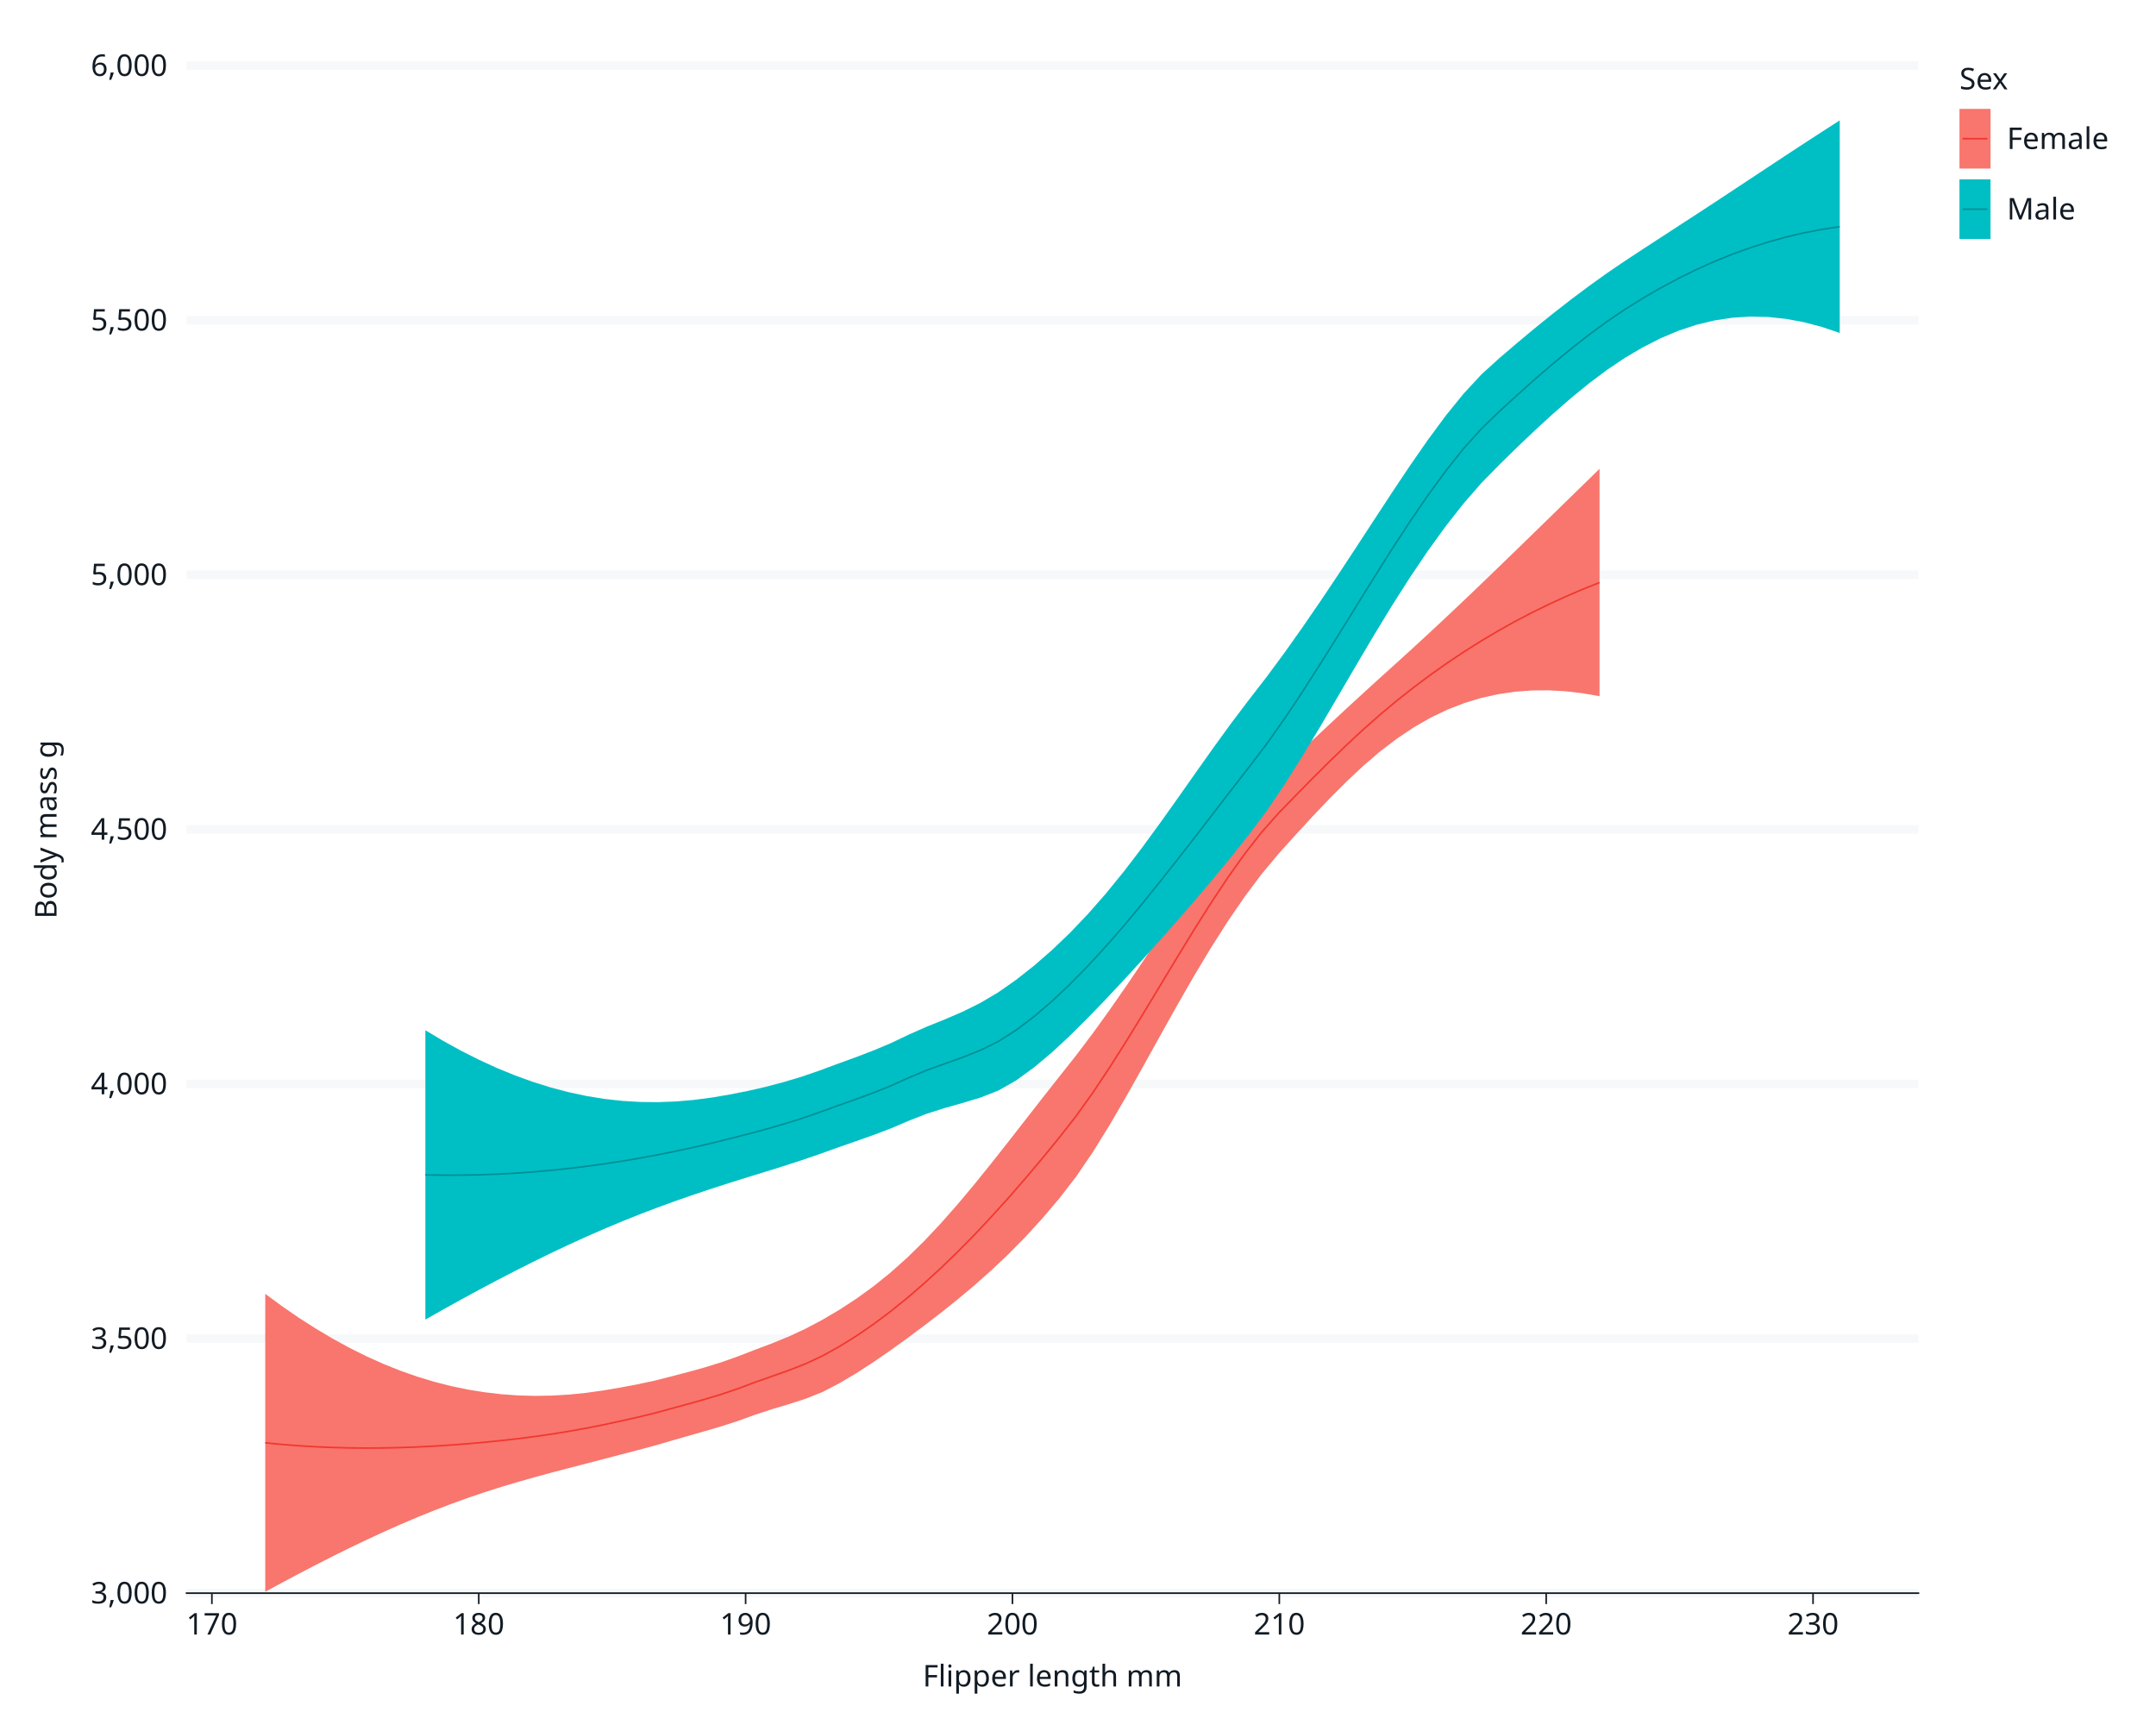
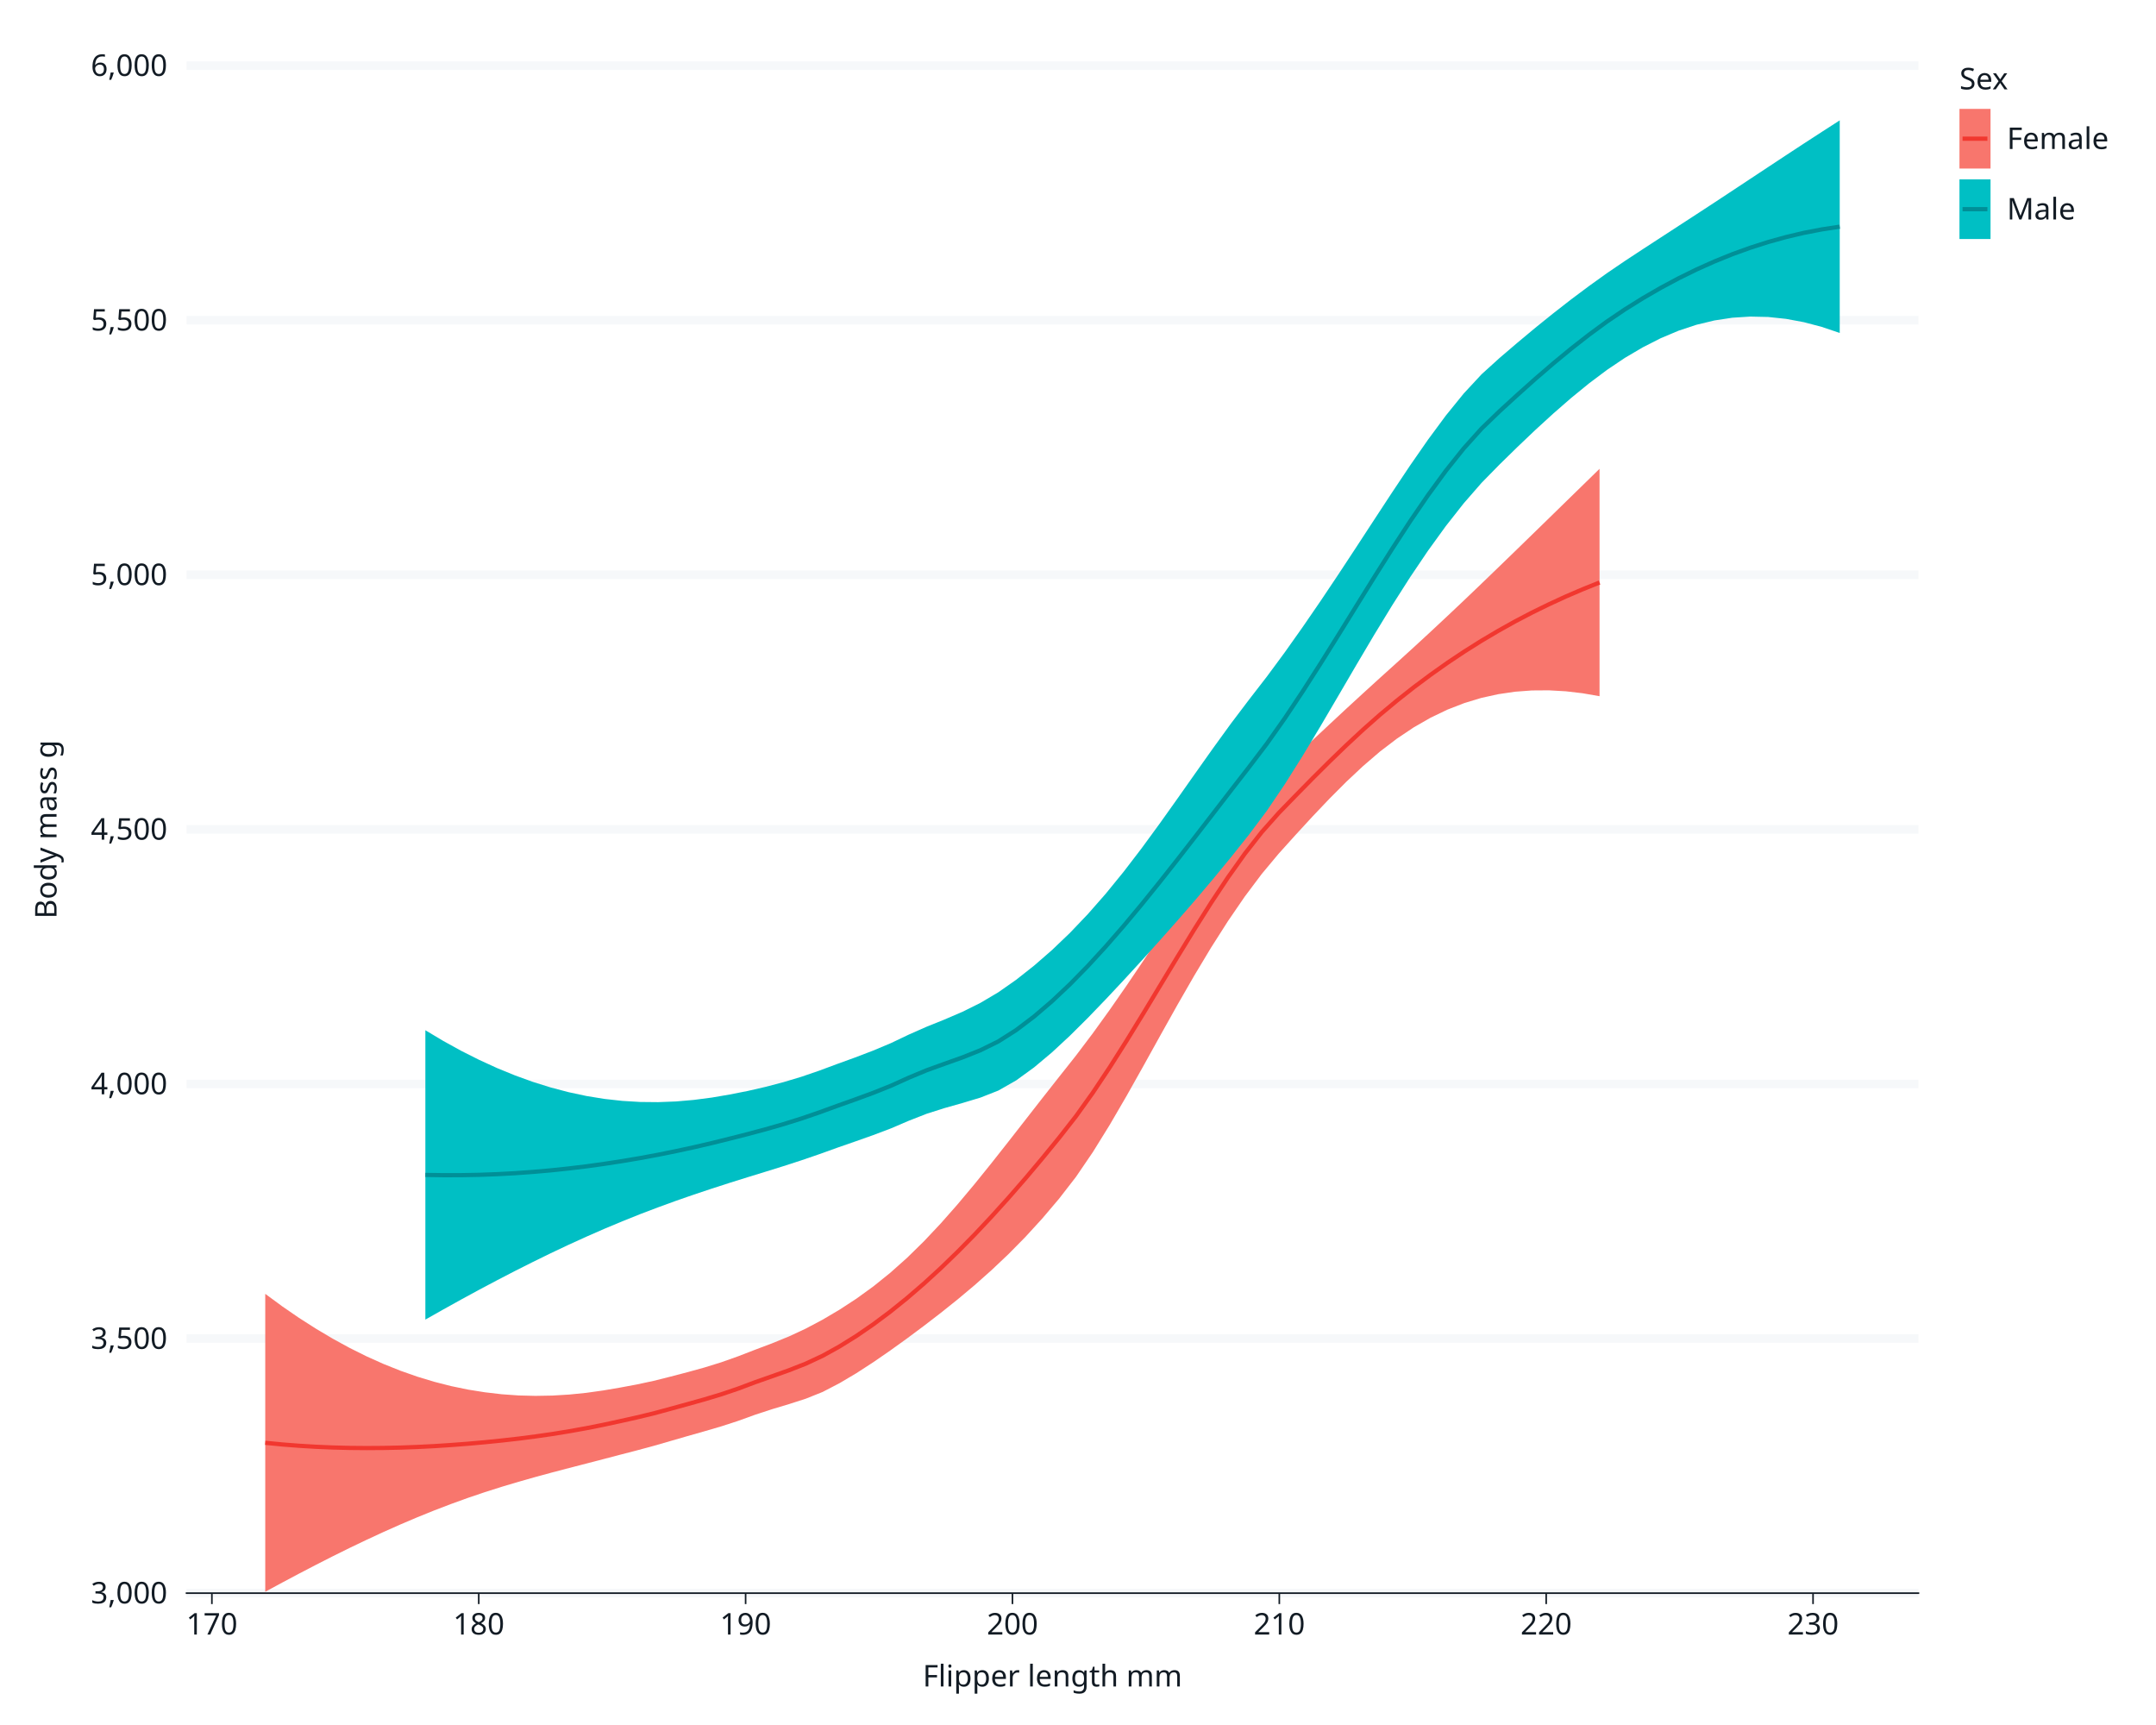
<svg xmlns="http://www.w3.org/2000/svg" class="svglite" data-engine-version="2.0" width="720.00pt" height="576.00pt" viewBox="0 0 720.00 576.00">
  <defs>
    <style type="text/css">
    .svglite line, .svglite polyline, .svglite polygon, .svglite path, .svglite rect, .svglite circle {
      fill: none;
      stroke: #000000;
      stroke-linecap: round;
      stroke-linejoin: round;
      stroke-miterlimit: 10.00;
    }
  </style>
  </defs>
  <rect width="100%" height="100%" style="stroke: none; fill: #FFFFFF;" />
  <defs>
    <clipPath id="cpMC4wMHw3MjAuMDB8MC4wMHw1NzYuMDA=">
      <rect x="0.00" y="0.00" width="720.00" height="576.00" />
    </clipPath>
  </defs>
  <g clip-path="url(#cpMC4wMHw3MjAuMDB8MC4wMHw1NzYuMDA=)">
    <rect x="0" y="0.00" width="720.00" height="576.00" style="stroke-width: 1.07; stroke: #FFFFFF; fill: #FFFFFF;" />
    <rect x="62.29" y="21.92" width="578.37" height="510.05" style="stroke-width: 1.07; stroke: #FFFFFF; fill: #FFFFFF;" />
    <polyline points="115.32,531.97 115.32,21.92 " style="stroke-width: 2.84; stroke: none; stroke-linecap: butt;" />
    <polyline points="204.44,531.97 204.44,21.92 " style="stroke-width: 2.84; stroke: none; stroke-linecap: butt;" />
    <polyline points="293.55,531.97 293.55,21.92 " style="stroke-width: 2.84; stroke: none; stroke-linecap: butt;" />
    <polyline points="382.67,531.97 382.67,21.92 " style="stroke-width: 2.84; stroke: none; stroke-linecap: butt;" />
    <polyline points="471.79,531.97 471.79,21.92 " style="stroke-width: 2.84; stroke: none; stroke-linecap: butt;" />
    <polyline points="560.91,531.97 560.91,21.92 " style="stroke-width: 2.84; stroke: none; stroke-linecap: butt;" />
    <polyline points="62.29,531.97 640.67,531.97 " style="stroke-width: 2.84; stroke: #F6F8FA; stroke-linecap: butt;" />
    <polyline points="62.29,446.96 640.67,446.96 " style="stroke-width: 2.84; stroke: #F6F8FA; stroke-linecap: butt;" />
    <polyline points="62.29,361.95 640.67,361.95 " style="stroke-width: 2.84; stroke: #F6F8FA; stroke-linecap: butt;" />
    <polyline points="62.29,276.94 640.67,276.94 " style="stroke-width: 2.84; stroke: #F6F8FA; stroke-linecap: butt;" />
    <polyline points="62.29,191.93 640.67,191.93 " style="stroke-width: 2.84; stroke: #F6F8FA; stroke-linecap: butt;" />
    <polyline points="62.29,106.93 640.67,106.93 " style="stroke-width: 2.84; stroke: #F6F8FA; stroke-linecap: butt;" />
    <polyline points="62.29,21.92 640.67,21.92 " style="stroke-width: 2.84; stroke: #F6F8FA; stroke-linecap: butt;" />
    <polyline points="70.76,531.97 70.76,21.92 " style="stroke-width: 2.84; stroke: none; stroke-linecap: butt;" />
    <polyline points="159.88,531.97 159.88,21.92 " style="stroke-width: 2.84; stroke: none; stroke-linecap: butt;" />
    <polyline points="249.00,531.97 249.00,21.92 " style="stroke-width: 2.84; stroke: none; stroke-linecap: butt;" />
    <polyline points="338.11,531.97 338.11,21.92 " style="stroke-width: 2.84; stroke: none; stroke-linecap: butt;" />
    <polyline points="427.23,531.97 427.23,21.92 " style="stroke-width: 2.84; stroke: none; stroke-linecap: butt;" />
    <polyline points="516.35,531.97 516.35,21.92 " style="stroke-width: 2.84; stroke: none; stroke-linecap: butt;" />
    <polyline points="605.47,531.97 605.47,21.92 " style="stroke-width: 2.84; stroke: none; stroke-linecap: butt;" />
    <polygon points="88.58,432.03 94.22,436.18 99.86,440.06 105.51,443.67 111.15,447.02 116.79,450.10 122.43,452.91 128.07,455.44 133.71,457.70 139.35,459.68 144.99,461.39 150.63,462.83 156.27,464.00 161.91,464.90 167.55,465.56 173.19,465.96 178.83,466.10 184.47,466.00 190.11,465.66 195.75,465.09 201.39,464.30 207.03,463.34 212.67,462.29 218.31,461.08 223.95,459.66 229.59,458.19 235.23,456.63 240.87,454.88 246.51,452.88 252.15,450.70 257.79,448.57 263.44,446.27 269.08,443.64 274.72,440.65 280.36,437.32 286.00,433.64 291.64,429.56 297.28,425.02 302.92,420.00 308.56,414.47 314.20,408.48 319.84,402.08 325.48,395.35 331.12,388.36 336.76,381.21 342.40,373.98 348.04,366.75 353.68,359.59 359.32,352.47 364.96,345.00 370.60,337.18 376.24,329.07 381.88,320.73 387.52,312.21 393.16,303.60 398.80,294.99 404.44,286.53 410.08,278.38 415.72,270.76 421.37,263.87 427.01,257.92 432.65,252.55 438.29,247.21 443.93,241.92 449.57,236.67 455.21,231.49 460.85,226.35 466.49,221.26 472.13,216.13 477.77,210.93 483.41,205.66 489.05,200.33 494.69,194.94 500.33,189.50 505.97,184.04 511.61,178.55 517.25,173.06 522.89,167.55 528.53,162.05 534.17,156.54 534.17,232.47 528.53,231.49 522.89,230.83 517.25,230.51 511.61,230.55 505.97,230.97 500.33,231.80 494.69,233.04 489.05,234.75 483.41,236.94 477.77,239.64 472.13,242.87 466.49,246.65 460.85,250.95 455.21,255.79 449.57,261.08 443.93,266.74 438.29,272.67 432.65,278.80 427.01,285.06 421.37,291.81 415.72,299.34 410.08,307.57 404.44,316.42 398.80,325.81 393.16,335.62 387.52,345.70 381.88,355.87 376.24,365.91 370.60,375.60 364.96,384.70 359.32,392.98 353.68,400.26 348.04,406.91 342.40,413.07 336.76,418.79 331.12,424.12 325.48,429.13 319.84,433.86 314.20,438.37 308.56,442.71 302.92,446.91 297.28,450.97 291.64,454.86 286.00,458.52 280.36,461.86 274.72,464.79 269.08,467.05 263.44,468.86 257.79,470.56 252.15,472.41 246.51,474.45 240.87,476.28 235.23,477.93 229.59,479.53 223.95,481.16 218.31,482.79 212.67,484.31 207.03,485.77 201.39,487.25 195.75,488.71 190.11,490.17 184.47,491.65 178.83,493.18 173.19,494.78 167.55,496.46 161.91,498.25 156.27,500.16 150.63,502.20 144.99,504.36 139.35,506.64 133.71,509.04 128.07,511.55 122.43,514.16 116.79,516.86 111.15,519.65 105.51,522.52 99.86,525.46 94.22,528.46 88.58,531.51 " style="stroke-width: 0.00; stroke: none; stroke-linecap: butt; fill: #F8766D;" />
-     <polyline points="88.58,432.03 94.22,436.18 99.86,440.06 105.51,443.67 111.15,447.02 116.79,450.10 122.43,452.91 128.07,455.44 133.71,457.70 139.35,459.68 144.99,461.39 150.63,462.83 156.27,464.00 161.91,464.90 167.55,465.56 173.19,465.96 178.83,466.10 184.47,466.00 190.11,465.66 195.75,465.09 201.39,464.30 207.03,463.34 212.67,462.29 218.31,461.08 223.95,459.66 229.59,458.19 235.23,456.63 240.87,454.88 246.51,452.88 252.15,450.70 257.79,448.57 263.44,446.27 269.08,443.64 274.72,440.65 280.36,437.32 286.00,433.64 291.64,429.56 297.28,425.02 302.92,420.00 308.56,414.47 314.20,408.48 319.84,402.08 325.48,395.35 331.12,388.36 336.76,381.21 342.40,373.98 348.04,366.75 353.68,359.59 359.32,352.47 364.96,345.00 370.60,337.18 376.24,329.07 381.88,320.73 387.52,312.21 393.16,303.60 398.80,294.99 404.44,286.53 410.08,278.38 415.72,270.76 421.37,263.87 427.01,257.92 432.65,252.55 438.29,247.21 443.93,241.92 449.57,236.67 455.21,231.49 460.85,226.35 466.49,221.26 472.13,216.13 477.77,210.93 483.41,205.66 489.05,200.33 494.69,194.94 500.33,189.50 505.97,184.04 511.61,178.55 517.25,173.06 522.89,167.55 528.53,162.05 534.17,156.54 " style="stroke-width: 0.53; stroke: none; stroke-linecap: butt;" />
-     <polyline points="534.17,232.47 528.53,231.49 522.89,230.83 517.25,230.51 511.61,230.55 505.97,230.97 500.33,231.80 494.69,233.04 489.05,234.75 483.41,236.94 477.77,239.64 472.13,242.87 466.49,246.65 460.85,250.95 455.21,255.79 449.57,261.08 443.93,266.74 438.29,272.67 432.65,278.80 427.01,285.06 421.37,291.81 415.72,299.34 410.08,307.57 404.44,316.42 398.80,325.81 393.16,335.62 387.52,345.70 381.88,355.87 376.24,365.91 370.60,375.60 364.96,384.70 359.32,392.98 353.68,400.26 348.04,406.91 342.40,413.07 336.76,418.79 331.12,424.12 325.48,429.13 319.84,433.86 314.20,438.37 308.56,442.71 302.92,446.91 297.28,450.97 291.64,454.86 286.00,458.52 280.36,461.86 274.72,464.79 269.08,467.05 263.44,468.86 257.79,470.56 252.15,472.41 246.51,474.45 240.87,476.28 235.23,477.93 229.59,479.53 223.95,481.16 218.31,482.79 212.67,484.31 207.03,485.77 201.39,487.25 195.75,488.71 190.11,490.17 184.47,491.65 178.83,493.18 173.19,494.78 167.55,496.46 161.91,498.25 156.27,500.16 150.63,502.20 144.99,504.36 139.35,506.64 133.71,509.04 128.07,511.55 122.43,514.16 116.79,516.86 111.15,519.65 105.51,522.52 99.86,525.46 94.22,528.46 88.58,531.51 " style="stroke-width: 0.53; stroke: none; stroke-linecap: butt;" />
-     <polyline points="88.58,481.77 94.22,482.32 99.86,482.76 105.51,483.10 111.15,483.34 116.79,483.48 122.43,483.53 128.07,483.49 133.71,483.37 139.35,483.16 144.99,482.88 150.63,482.51 156.27,482.08 161.91,481.58 167.55,481.01 173.19,480.37 178.83,479.64 184.47,478.83 190.11,477.91 195.75,476.90 201.39,475.78 207.03,474.56 212.67,473.30 218.31,471.94 223.95,470.41 229.59,468.86 235.23,467.28 240.87,465.58 246.51,463.67 252.15,461.55 257.79,459.57 263.44,457.56 269.08,455.35 274.72,452.72 280.36,449.59 286.00,446.08 291.64,442.21 297.28,438.00 302.92,433.45 308.56,428.59 314.20,423.43 319.84,417.97 325.48,412.24 331.12,406.24 336.76,400.00 342.40,393.53 348.04,386.83 353.68,379.93 359.32,372.73 364.96,364.85 370.60,356.39 376.24,347.49 381.88,338.30 387.52,328.95 393.16,319.61 398.80,310.40 404.44,301.47 410.08,292.97 415.72,285.05 421.37,277.84 427.01,271.49 432.65,265.68 438.29,259.94 443.93,254.33 449.57,248.88 455.21,243.64 460.85,238.65 466.49,233.95 472.13,229.50 477.77,225.29 483.41,221.30 489.05,217.54 494.69,213.99 500.33,210.65 505.97,207.50 511.61,204.55 517.25,201.79 522.89,199.19 528.53,196.77 534.17,194.51 " style="stroke-width: 0.53; stroke: #F1372F; stroke-linecap: butt;" />
+     <polyline points="88.58,432.03 94.22,436.18 99.86,440.06 105.51,443.67 111.15,447.02 116.79,450.10 122.43,452.91 128.07,455.44 133.71,457.70 139.35,459.68 144.99,461.39 150.63,462.83 156.27,464.00 161.91,464.90 167.55,465.56 173.19,465.96 178.83,466.10 184.47,466.00 190.11,465.66 195.75,465.09 201.39,464.30 207.03,463.34 212.67,462.29 218.31,461.08 223.95,459.66 229.59,458.19 235.23,456.63 240.87,454.88 246.51,452.88 252.15,450.70 257.79,448.57 263.44,446.27 269.08,443.64 274.72,440.65 280.36,437.32 286.00,433.64 291.64,429.56 297.28,425.02 302.92,420.00 308.56,414.47 314.20,408.48 319.84,402.08 325.48,395.35 331.12,388.36 336.76,381.21 342.40,373.98 348.04,366.75 353.68,359.59 359.32,352.47 364.96,345.00 370.60,337.18 376.24,329.07 381.88,320.73 387.52,312.21 393.16,303.60 398.80,294.99 404.44,286.53 410.08,278.38 415.72,270.76 421.37,263.87 427.01,257.92 432.65,252.55 438.29,247.21 443.93,241.92 449.57,236.67 455.21,231.49 460.85,226.35 466.49,221.26 472.13,216.13 477.77,210.93 483.41,205.66 489.05,200.33 494.69,194.94 500.33,189.50 505.97,184.04 511.61,178.55 517.25,173.06 522.89,167.55 528.53,162.05 534.17,156.54 " style="stroke-width: 1.41; stroke: none; stroke-linecap: butt;" />
+     <polyline points="534.17,232.47 528.53,231.49 522.89,230.83 517.25,230.51 511.61,230.55 505.97,230.97 500.33,231.80 494.69,233.04 489.05,234.75 483.41,236.94 477.77,239.64 472.13,242.87 466.49,246.65 460.85,250.95 455.21,255.79 449.57,261.08 443.93,266.74 438.29,272.67 432.65,278.80 427.01,285.06 421.37,291.81 415.72,299.34 410.08,307.57 404.44,316.42 398.80,325.81 393.16,335.62 387.52,345.70 381.88,355.87 376.24,365.91 370.60,375.60 364.96,384.70 359.32,392.98 353.68,400.26 348.04,406.91 342.40,413.07 336.76,418.79 331.12,424.12 325.48,429.13 319.84,433.86 314.20,438.37 308.56,442.71 302.92,446.91 297.28,450.97 291.64,454.86 286.00,458.52 280.36,461.86 274.72,464.79 269.08,467.05 263.44,468.86 257.79,470.56 252.15,472.41 246.51,474.45 240.87,476.28 235.23,477.93 229.59,479.53 223.95,481.16 218.31,482.79 212.67,484.31 207.03,485.77 201.39,487.25 195.75,488.71 190.11,490.17 184.47,491.65 178.83,493.18 173.19,494.78 167.55,496.46 161.91,498.25 156.27,500.16 150.63,502.20 144.99,504.36 139.35,506.64 133.71,509.04 128.07,511.55 122.43,514.16 116.79,516.86 111.15,519.65 105.51,522.52 99.86,525.46 94.22,528.46 88.58,531.51 " style="stroke-width: 1.41; stroke: none; stroke-linecap: butt;" />
+     <polyline points="88.58,481.77 94.22,482.32 99.86,482.76 105.51,483.10 111.15,483.34 116.79,483.48 122.43,483.53 128.07,483.49 133.71,483.37 139.35,483.16 144.99,482.88 150.63,482.51 156.27,482.08 161.91,481.58 167.55,481.01 173.19,480.37 178.83,479.64 184.47,478.83 190.11,477.91 195.75,476.90 201.39,475.78 207.03,474.56 212.67,473.30 218.31,471.94 223.95,470.41 229.59,468.86 235.23,467.28 240.87,465.58 246.51,463.67 252.15,461.55 257.79,459.57 263.44,457.56 269.08,455.35 274.72,452.72 280.36,449.59 286.00,446.08 291.64,442.21 297.28,438.00 302.92,433.45 308.56,428.59 314.20,423.43 319.84,417.97 325.48,412.24 331.12,406.24 336.76,400.00 342.40,393.53 348.04,386.83 353.68,379.93 359.32,372.73 364.96,364.85 370.60,356.39 376.24,347.49 381.88,338.30 387.52,328.95 393.16,319.61 398.80,310.40 404.44,301.47 410.08,292.97 415.72,285.05 421.37,277.84 427.01,271.49 432.65,265.68 438.29,259.94 443.93,254.33 449.57,248.88 455.21,243.64 460.85,238.65 466.49,233.95 472.13,229.50 477.77,225.29 483.41,221.30 489.05,217.54 494.69,213.99 500.33,210.65 505.97,207.50 511.61,204.55 517.25,201.79 522.89,199.19 528.53,196.77 534.17,194.51 " style="stroke-width: 1.41; stroke: #F1372F; stroke-linecap: butt;" />
    <polygon points="142.05,344.01 148.03,347.58 154.01,350.88 159.99,353.89 165.97,356.63 171.95,359.08 177.93,361.25 183.91,363.12 189.88,364.69 195.86,365.97 201.84,366.94 207.82,367.60 213.80,367.96 219.78,368.02 225.76,367.79 231.74,367.27 237.72,366.49 243.69,365.47 249.67,364.29 255.65,362.92 261.63,361.35 267.61,359.55 273.59,357.50 279.57,355.28 285.55,353.11 291.52,350.83 297.50,348.32 303.48,345.47 309.46,342.83 315.44,340.42 321.42,337.85 327.40,334.88 333.38,331.34 339.35,327.16 345.33,322.44 351.31,317.24 357.29,311.52 363.27,305.25 369.25,298.44 375.23,291.10 381.21,283.30 387.18,275.14 393.16,266.74 399.14,258.25 405.12,249.81 411.10,241.57 417.08,233.67 423.06,225.94 429.04,217.84 435.01,209.41 440.99,200.70 446.97,191.77 452.95,182.68 458.93,173.52 464.91,164.40 470.89,155.45 476.87,146.84 482.84,138.76 488.82,131.39 494.80,124.95 500.78,119.53 506.76,114.42 512.74,109.44 518.72,104.62 524.70,99.96 530.68,95.49 536.65,91.21 542.63,87.14 548.61,83.21 554.59,79.32 560.57,75.43 566.55,71.54 572.53,67.63 578.51,63.69 584.48,59.74 590.46,55.79 596.44,51.84 602.42,47.92 608.40,44.04 614.38,40.19 614.38,111.18 608.40,109.16 602.42,107.58 596.44,106.47 590.46,105.84 584.48,105.71 578.51,106.09 572.53,107.00 566.55,108.44 560.57,110.42 554.59,112.94 548.61,115.98 542.63,119.50 536.65,123.52 530.68,128.00 524.70,132.88 518.72,138.09 512.74,143.56 506.76,149.25 500.78,155.10 494.80,161.20 488.82,168.06 482.84,175.66 476.87,183.91 470.89,192.77 464.91,202.15 458.93,211.95 452.95,222.05 446.97,232.28 440.99,242.47 435.01,252.41 429.04,261.90 423.06,270.74 417.08,278.72 411.10,286.23 405.12,293.50 399.14,300.57 393.16,307.45 387.18,314.19 381.21,320.81 375.23,327.32 369.25,333.70 363.27,339.91 357.29,345.85 351.31,351.40 345.33,356.42 339.35,360.76 333.38,364.16 327.40,366.51 321.42,368.31 315.44,370.00 309.46,371.90 303.48,374.24 297.50,376.80 291.52,379.06 285.55,381.17 279.57,383.25 273.59,385.40 267.61,387.45 261.63,389.39 255.65,391.25 249.67,393.09 243.69,394.96 237.72,396.89 231.74,398.88 225.76,400.96 219.78,403.14 213.80,405.41 207.82,407.81 201.84,410.31 195.86,412.93 189.88,415.65 183.91,418.47 177.93,421.40 171.95,424.41 165.97,427.51 159.99,430.68 154.01,433.93 148.03,437.25 142.05,440.63 " style="stroke-width: 0.00; stroke: none; stroke-linecap: butt; fill: #00BFC4;" />
-     <polyline points="142.05,344.01 148.03,347.58 154.01,350.88 159.99,353.89 165.97,356.63 171.95,359.08 177.93,361.25 183.91,363.12 189.88,364.69 195.86,365.97 201.84,366.94 207.82,367.60 213.80,367.96 219.78,368.02 225.76,367.79 231.74,367.27 237.72,366.49 243.69,365.47 249.67,364.29 255.65,362.92 261.63,361.35 267.61,359.55 273.59,357.50 279.57,355.28 285.55,353.11 291.52,350.83 297.50,348.32 303.48,345.47 309.46,342.83 315.44,340.42 321.42,337.85 327.40,334.88 333.38,331.34 339.35,327.16 345.33,322.44 351.31,317.24 357.29,311.52 363.27,305.25 369.25,298.44 375.23,291.10 381.21,283.30 387.18,275.14 393.16,266.74 399.14,258.25 405.12,249.81 411.10,241.57 417.08,233.67 423.06,225.94 429.04,217.84 435.01,209.41 440.99,200.70 446.97,191.77 452.95,182.68 458.93,173.52 464.91,164.40 470.89,155.45 476.87,146.84 482.84,138.76 488.82,131.39 494.80,124.95 500.78,119.53 506.76,114.42 512.74,109.44 518.72,104.62 524.70,99.96 530.68,95.49 536.65,91.21 542.63,87.14 548.61,83.21 554.59,79.32 560.57,75.43 566.55,71.54 572.53,67.63 578.51,63.69 584.48,59.74 590.46,55.79 596.44,51.84 602.42,47.92 608.40,44.04 614.38,40.19 " style="stroke-width: 0.53; stroke: none; stroke-linecap: butt;" />
-     <polyline points="614.38,111.18 608.40,109.16 602.42,107.58 596.44,106.47 590.46,105.84 584.48,105.71 578.51,106.09 572.53,107.00 566.55,108.44 560.57,110.42 554.59,112.94 548.61,115.98 542.63,119.50 536.65,123.52 530.68,128.00 524.70,132.88 518.72,138.09 512.74,143.56 506.76,149.25 500.78,155.10 494.80,161.20 488.82,168.06 482.84,175.66 476.87,183.91 470.89,192.77 464.91,202.15 458.93,211.95 452.95,222.05 446.97,232.28 440.99,242.47 435.01,252.41 429.04,261.90 423.06,270.74 417.08,278.72 411.10,286.23 405.12,293.50 399.14,300.57 393.16,307.45 387.18,314.19 381.21,320.81 375.23,327.32 369.25,333.70 363.27,339.91 357.29,345.85 351.31,351.40 345.33,356.42 339.35,360.76 333.38,364.16 327.40,366.51 321.42,368.31 315.44,370.00 309.46,371.90 303.48,374.24 297.50,376.80 291.52,379.06 285.55,381.17 279.57,383.25 273.59,385.40 267.61,387.45 261.63,389.39 255.65,391.25 249.67,393.09 243.69,394.96 237.72,396.89 231.74,398.88 225.76,400.96 219.78,403.14 213.80,405.41 207.82,407.81 201.84,410.31 195.86,412.93 189.88,415.65 183.91,418.47 177.93,421.40 171.95,424.41 165.97,427.51 159.99,430.68 154.01,433.93 148.03,437.25 142.05,440.63 " style="stroke-width: 0.53; stroke: none; stroke-linecap: butt;" />
-     <polyline points="142.05,392.32 148.03,392.41 154.01,392.40 159.99,392.29 165.97,392.07 171.95,391.75 177.93,391.32 183.91,390.80 189.88,390.17 195.86,389.45 201.84,388.62 207.82,387.70 213.80,386.69 219.78,385.58 225.76,384.37 231.74,383.08 237.72,381.69 243.69,380.21 249.67,378.69 255.65,377.09 261.63,375.37 267.61,373.50 273.59,371.45 279.57,369.27 285.55,367.14 291.52,364.95 297.50,362.56 303.48,359.86 309.46,357.37 315.44,355.21 321.42,353.08 327.40,350.70 333.38,347.75 339.35,343.96 345.33,339.43 351.31,334.32 357.29,328.68 363.27,322.58 369.25,316.07 375.23,309.21 381.21,302.05 387.18,294.66 393.16,287.10 399.14,279.41 405.12,271.66 411.10,263.90 417.08,256.20 423.06,248.34 429.04,239.87 435.01,230.91 440.99,221.58 446.97,212.02 452.95,202.37 458.93,192.74 464.91,183.28 470.89,174.11 476.87,165.38 482.84,157.21 488.82,149.73 494.80,143.08 500.78,137.31 506.76,131.84 512.74,126.50 518.72,121.35 524.70,116.42 530.68,111.75 536.65,107.37 542.63,103.32 548.61,99.59 554.59,96.13 560.57,92.93 566.55,89.99 572.53,87.31 578.51,84.89 584.48,82.73 590.46,80.82 596.44,79.16 602.42,77.75 608.40,76.60 614.38,75.69 " style="stroke-width: 0.53; stroke: #008F97; stroke-linecap: butt;" />
+     <polyline points="142.05,344.01 148.03,347.58 154.01,350.88 159.99,353.89 165.97,356.63 171.95,359.08 177.93,361.25 183.91,363.12 189.88,364.69 195.86,365.97 201.84,366.94 207.82,367.60 213.80,367.96 219.78,368.02 225.76,367.79 231.74,367.27 237.72,366.49 243.69,365.47 249.67,364.29 255.65,362.92 261.63,361.35 267.61,359.55 273.59,357.50 279.57,355.28 285.55,353.11 291.52,350.83 297.50,348.32 303.48,345.47 309.46,342.83 315.44,340.42 321.42,337.85 327.40,334.88 333.38,331.34 339.35,327.16 345.33,322.44 351.31,317.24 357.29,311.52 363.27,305.25 369.25,298.44 375.23,291.10 381.21,283.30 387.18,275.14 393.16,266.74 399.14,258.25 405.12,249.81 411.10,241.57 417.08,233.67 423.06,225.94 429.04,217.84 435.01,209.41 440.99,200.70 446.97,191.77 452.95,182.68 458.93,173.52 464.91,164.40 470.89,155.45 476.87,146.84 482.84,138.76 488.82,131.39 494.80,124.95 500.78,119.53 506.76,114.42 512.74,109.44 518.72,104.62 524.70,99.96 530.68,95.49 536.65,91.21 542.63,87.14 548.61,83.21 554.59,79.32 560.57,75.43 566.55,71.54 572.53,67.63 578.51,63.69 584.48,59.74 590.46,55.79 596.44,51.84 602.42,47.92 608.40,44.04 614.38,40.19 " style="stroke-width: 1.41; stroke: none; stroke-linecap: butt;" />
+     <polyline points="614.38,111.18 608.40,109.16 602.42,107.58 596.44,106.47 590.46,105.84 584.48,105.71 578.51,106.09 572.53,107.00 566.55,108.44 560.57,110.42 554.59,112.94 548.61,115.98 542.63,119.50 536.65,123.52 530.68,128.00 524.70,132.88 518.72,138.09 512.74,143.56 506.76,149.25 500.78,155.10 494.80,161.20 488.82,168.06 482.84,175.66 476.87,183.91 470.89,192.77 464.91,202.15 458.93,211.95 452.95,222.05 446.97,232.28 440.99,242.47 435.01,252.41 429.04,261.90 423.06,270.74 417.08,278.72 411.10,286.23 405.12,293.50 399.14,300.57 393.16,307.45 387.18,314.19 381.21,320.81 375.23,327.32 369.25,333.70 363.27,339.91 357.29,345.85 351.31,351.40 345.33,356.42 339.35,360.76 333.38,364.16 327.40,366.51 321.42,368.31 315.44,370.00 309.46,371.90 303.48,374.24 297.50,376.80 291.52,379.06 285.55,381.17 279.57,383.25 273.59,385.40 267.61,387.45 261.63,389.39 255.65,391.25 249.67,393.09 243.69,394.96 237.72,396.89 231.74,398.88 225.76,400.96 219.78,403.14 213.80,405.41 207.82,407.81 201.84,410.31 195.86,412.93 189.88,415.65 183.91,418.47 177.93,421.40 171.95,424.41 165.97,427.51 159.99,430.68 154.01,433.93 148.03,437.25 142.05,440.63 " style="stroke-width: 1.41; stroke: none; stroke-linecap: butt;" />
+     <polyline points="142.05,392.32 148.03,392.41 154.01,392.40 159.99,392.29 165.97,392.07 171.95,391.75 177.93,391.32 183.91,390.80 189.88,390.17 195.86,389.45 201.84,388.62 207.82,387.70 213.80,386.69 219.78,385.58 225.76,384.37 231.74,383.08 237.72,381.69 243.69,380.21 249.67,378.69 255.65,377.09 261.63,375.37 267.61,373.50 273.59,371.45 279.57,369.27 285.55,367.14 291.52,364.95 297.50,362.56 303.48,359.86 309.46,357.37 315.44,355.21 321.42,353.08 327.40,350.70 333.38,347.75 339.35,343.96 345.33,339.43 351.31,334.32 357.29,328.68 363.27,322.58 369.25,316.07 375.23,309.21 381.21,302.05 387.18,294.66 393.16,287.10 399.14,279.41 405.12,271.66 411.10,263.90 417.08,256.20 423.06,248.34 429.04,239.87 435.01,230.91 440.99,221.58 446.97,212.02 452.95,202.37 458.93,192.74 464.91,183.28 470.89,174.11 476.87,165.38 482.84,157.21 488.82,149.73 494.80,143.08 500.78,137.31 506.76,131.84 512.74,126.50 518.72,121.35 524.70,116.42 530.68,111.75 536.65,107.37 542.63,103.32 548.61,99.59 554.59,96.13 560.57,92.93 566.55,89.99 572.53,87.31 578.51,84.89 584.48,82.73 590.46,80.82 596.44,79.16 602.42,77.75 608.40,76.60 614.38,75.69 " style="stroke-width: 1.41; stroke: #008F97; stroke-linecap: butt;" />
    <polyline points="62.29,531.97 62.29,21.92 " style="stroke-width: 0.53; stroke: none; stroke-linecap: square;" />
    <text x="55.90" y="535.41" text-anchor="end" style="font-size: 10.00px; fill: #121B24; font-family: sans;" textLength="25.03px" lengthAdjust="spacingAndGlyphs">3,000</text>
    <text x="55.90" y="450.40" text-anchor="end" style="font-size: 10.00px; fill: #121B24; font-family: sans;" textLength="25.03px" lengthAdjust="spacingAndGlyphs">3,500</text>
    <text x="55.90" y="365.39" text-anchor="end" style="font-size: 10.00px; fill: #121B24; font-family: sans;" textLength="25.03px" lengthAdjust="spacingAndGlyphs">4,000</text>
    <text x="55.90" y="280.38" text-anchor="end" style="font-size: 10.00px; fill: #121B24; font-family: sans;" textLength="25.03px" lengthAdjust="spacingAndGlyphs">4,500</text>
    <text x="55.90" y="195.37" text-anchor="end" style="font-size: 10.00px; fill: #121B24; font-family: sans;" textLength="25.03px" lengthAdjust="spacingAndGlyphs">5,000</text>
    <text x="55.90" y="110.37" text-anchor="end" style="font-size: 10.00px; fill: #121B24; font-family: sans;" textLength="25.03px" lengthAdjust="spacingAndGlyphs">5,500</text>
    <text x="55.90" y="25.36" text-anchor="end" style="font-size: 10.00px; fill: #121B24; font-family: sans;" textLength="25.03px" lengthAdjust="spacingAndGlyphs">6,000</text>
    <polyline points="58.64,531.97 62.29,531.97 " style="stroke-width: 0.53; stroke: none; stroke-linecap: butt;" />
    <polyline points="58.64,446.96 62.29,446.96 " style="stroke-width: 0.53; stroke: none; stroke-linecap: butt;" />
    <polyline points="58.64,361.95 62.29,361.95 " style="stroke-width: 0.53; stroke: none; stroke-linecap: butt;" />
    <polyline points="58.64,276.94 62.29,276.94 " style="stroke-width: 0.53; stroke: none; stroke-linecap: butt;" />
    <polyline points="58.64,191.93 62.29,191.93 " style="stroke-width: 0.53; stroke: none; stroke-linecap: butt;" />
    <polyline points="58.64,106.93 62.29,106.93 " style="stroke-width: 0.53; stroke: none; stroke-linecap: butt;" />
    <polyline points="58.64,21.92 62.29,21.92 " style="stroke-width: 0.53; stroke: none; stroke-linecap: butt;" />
    <polyline points="62.29,531.97 640.67,531.97 " style="stroke-width: 0.53; stroke: #121B24; stroke-linecap: square;" />
    <polyline points="70.76,535.62 70.76,531.97 " style="stroke-width: 0.53; stroke: #121B24; stroke-linecap: butt;" />
    <polyline points="159.88,535.62 159.88,531.97 " style="stroke-width: 0.53; stroke: #121B24; stroke-linecap: butt;" />
    <polyline points="249.00,535.62 249.00,531.97 " style="stroke-width: 0.53; stroke: #121B24; stroke-linecap: butt;" />
    <polyline points="338.11,535.62 338.11,531.97 " style="stroke-width: 0.53; stroke: #121B24; stroke-linecap: butt;" />
    <polyline points="427.23,535.62 427.23,531.97 " style="stroke-width: 0.53; stroke: #121B24; stroke-linecap: butt;" />
    <polyline points="516.35,535.62 516.35,531.97 " style="stroke-width: 0.53; stroke: #121B24; stroke-linecap: butt;" />
    <polyline points="605.47,535.62 605.47,531.97 " style="stroke-width: 0.53; stroke: #121B24; stroke-linecap: butt;" />
    <text x="70.76" y="545.79" text-anchor="middle" style="font-size: 10.00px; fill: #121B24; font-family: sans;" textLength="16.69px" lengthAdjust="spacingAndGlyphs">170</text>
    <text x="159.88" y="545.79" text-anchor="middle" style="font-size: 10.00px; fill: #121B24; font-family: sans;" textLength="16.69px" lengthAdjust="spacingAndGlyphs">180</text>
    <text x="249.00" y="545.79" text-anchor="middle" style="font-size: 10.00px; fill: #121B24; font-family: sans;" textLength="16.69px" lengthAdjust="spacingAndGlyphs">190</text>
    <text x="338.11" y="545.79" text-anchor="middle" style="font-size: 10.00px; fill: #121B24; font-family: sans;" textLength="16.69px" lengthAdjust="spacingAndGlyphs">200</text>
    <text x="427.23" y="545.79" text-anchor="middle" style="font-size: 10.00px; fill: #121B24; font-family: sans;" textLength="16.69px" lengthAdjust="spacingAndGlyphs">210</text>
    <text x="516.35" y="545.79" text-anchor="middle" style="font-size: 10.00px; fill: #121B24; font-family: sans;" textLength="16.69px" lengthAdjust="spacingAndGlyphs">220</text>
    <text x="605.47" y="545.79" text-anchor="middle" style="font-size: 10.00px; fill: #121B24; font-family: sans;" textLength="16.69px" lengthAdjust="spacingAndGlyphs">230</text>
    <text x="351.48" y="563.13" text-anchor="middle" style="font-size: 10.00px; fill: #121B24; font-family: sans;" textLength="80.03px" lengthAdjust="spacingAndGlyphs">Flipper length mm</text>
    <text transform="translate(18.88,276.94) rotate(-90)" text-anchor="middle" style="font-size: 10.00px; fill: #121B24; font-family: sans;" textLength="57.82px" lengthAdjust="spacingAndGlyphs">Body mass g</text>
    <rect x="646.15" y="21.92" width="51.94" height="57.89" style="stroke-width: 1.07; stroke: #FFFFFF; fill: #FFFFFF;" />
    <text x="654.37" y="29.84" style="font-size: 10.00px; fill: #121B24; font-family: sans;" textLength="17.24px" lengthAdjust="spacingAndGlyphs">Sex</text>
    <rect x="654.37" y="36.36" width="10.37" height="19.92" style="stroke-width: 1.07; stroke: #FFFFFF; fill: #FFFFFF;" />
    <rect x="654.37" y="36.36" width="10.37" height="19.92" style="stroke-width: 0.75; stroke: none; fill: #F8766D;" />
-     <line x1="655.40" y1="46.31" x2="663.70" y2="46.31" style="stroke-width: 0.53; stroke: #F1372F; stroke-linecap: butt;" />
+     <line x1="655.40" y1="46.31" x2="663.70" y2="46.31" style="stroke-width: 1.41; stroke: #F1372F; stroke-linecap: butt;" />
    <rect x="654.37" y="59.89" width="10.37" height="19.92" style="stroke-width: 1.07; stroke: #FFFFFF; fill: #FFFFFF;" />
    <rect x="654.37" y="59.89" width="10.37" height="19.92" style="stroke-width: 0.75; stroke: none; fill: #00BFC4;" />
-     <line x1="655.40" y1="69.85" x2="663.70" y2="69.85" style="stroke-width: 0.53; stroke: #008F97; stroke-linecap: butt;" />
+     <line x1="655.40" y1="69.85" x2="663.70" y2="69.85" style="stroke-width: 1.41; stroke: #008F97; stroke-linecap: butt;" />
    <text x="670.21" y="49.75" style="font-size: 10.00px; fill: #121B24; font-family: sans;" textLength="33.35px" lengthAdjust="spacingAndGlyphs">Female</text>
    <text x="670.21" y="73.29" style="font-size: 10.00px; fill: #121B24; font-family: sans;" textLength="21.68px" lengthAdjust="spacingAndGlyphs">Male</text>
  </g>
</svg>
